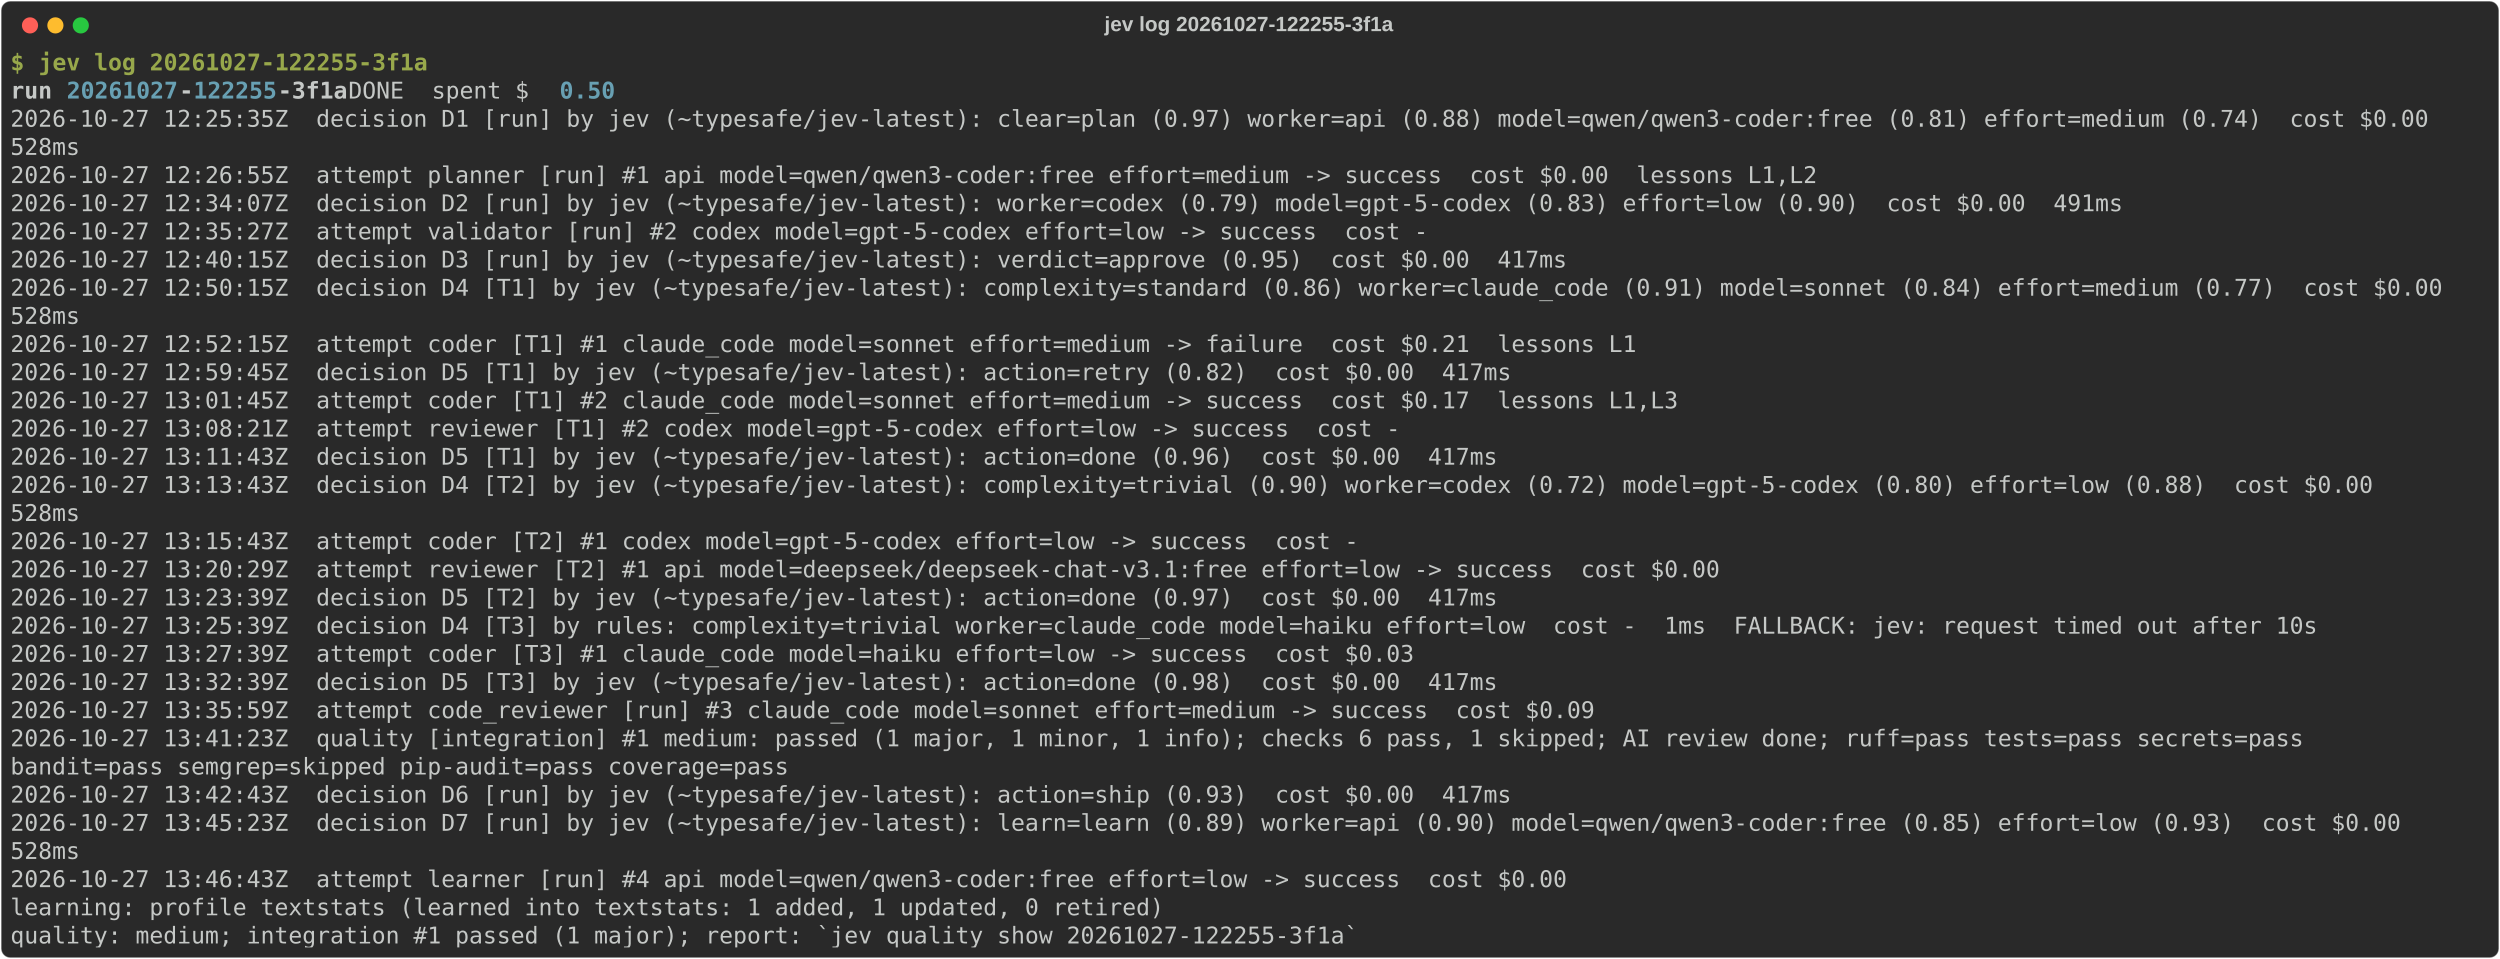
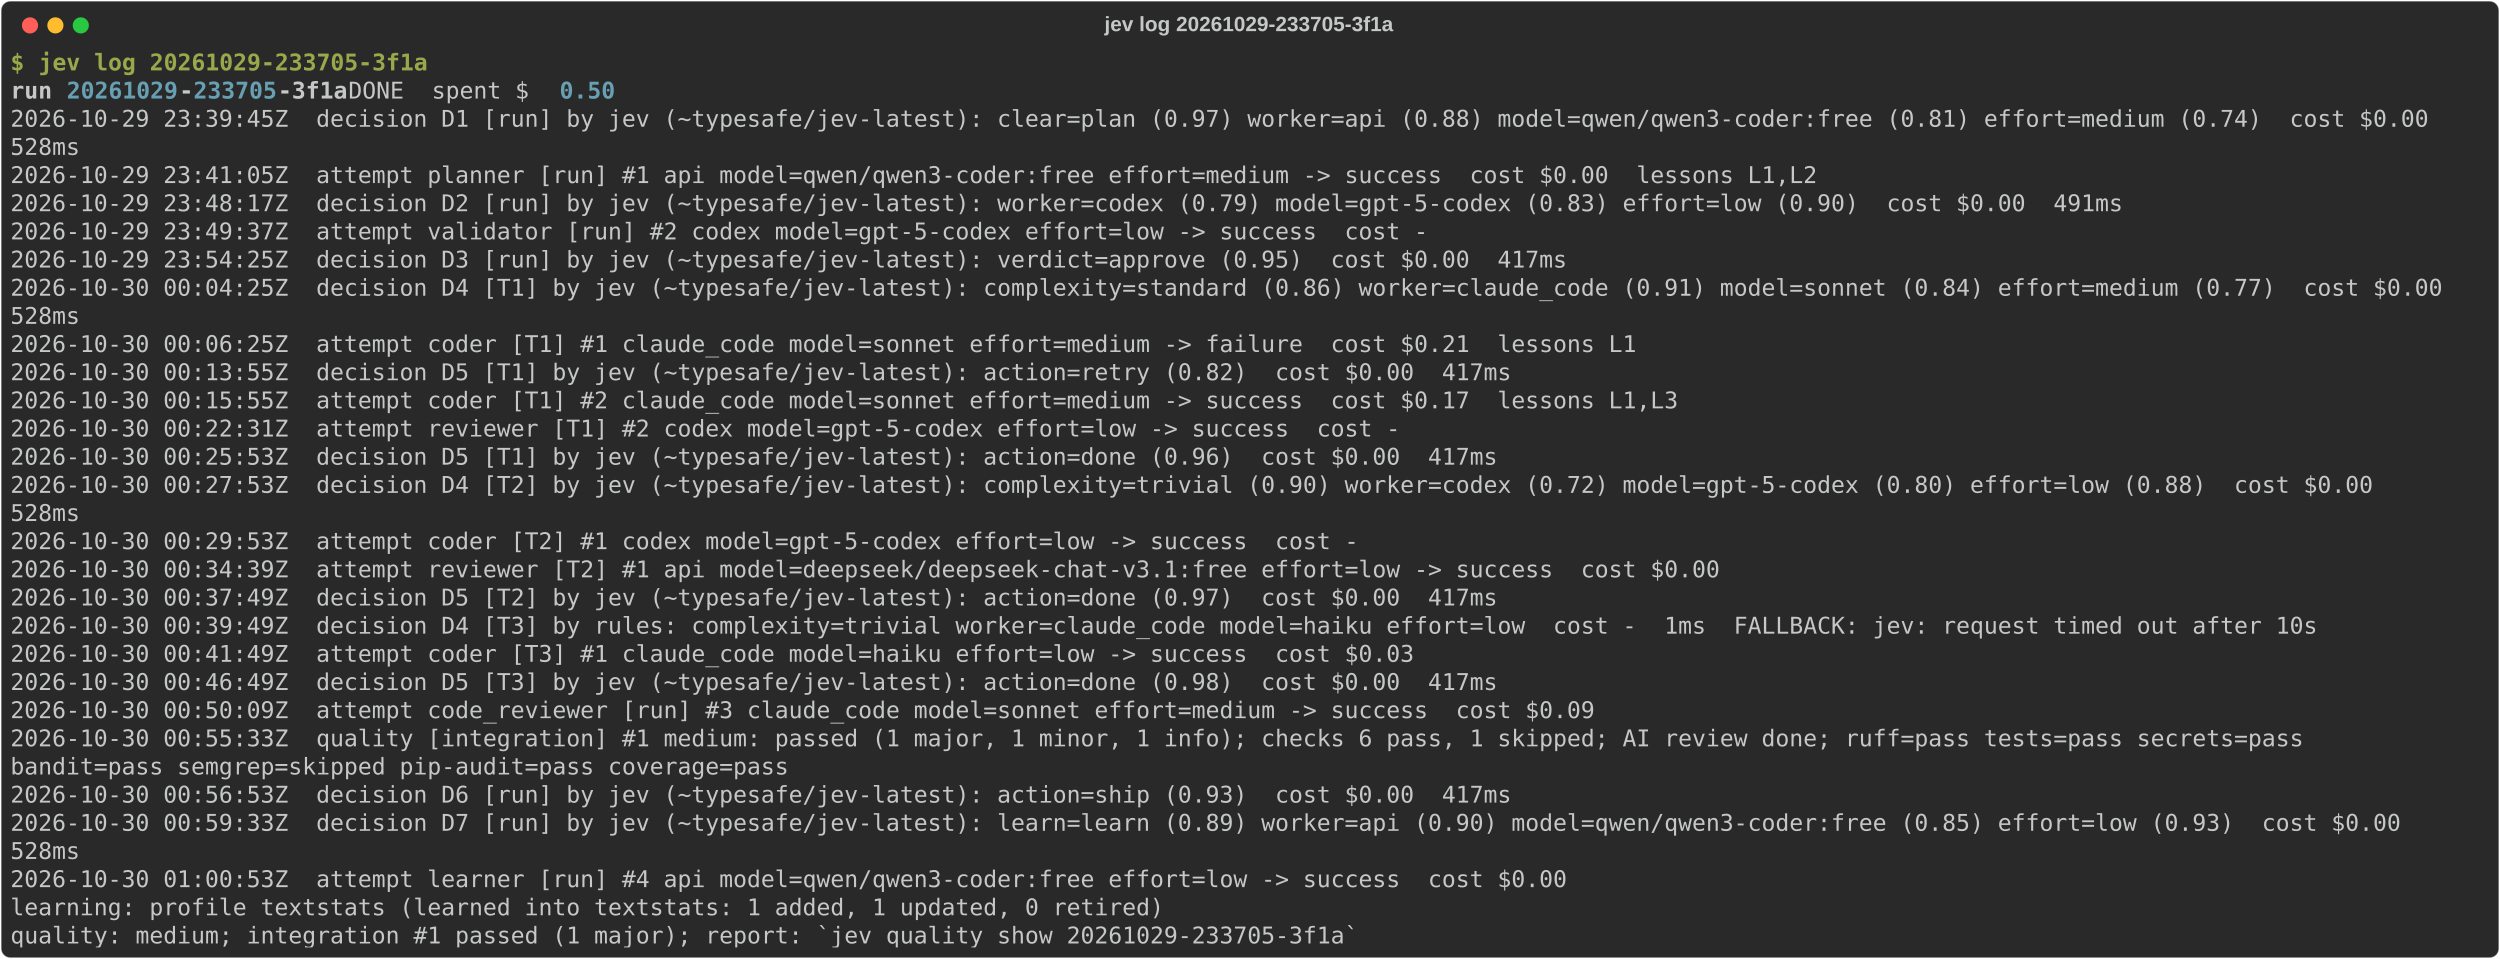
<svg xmlns="http://www.w3.org/2000/svg" class="rich-terminal" viewBox="0 0 2166 830.8">
  <style>

    @font-face {
        font-family: "Fira Code";
        src: local("FiraCode-Regular"),
                url("https://cdnjs.cloudflare.com/ajax/libs/firacode/6.2.0/woff2/FiraCode-Regular.woff2") format("woff2"),
                url("https://cdnjs.cloudflare.com/ajax/libs/firacode/6.2.0/woff/FiraCode-Regular.woff") format("woff");
        font-style: normal;
        font-weight: 400;
    }
    @font-face {
        font-family: "Fira Code";
        src: local("FiraCode-Bold"),
                url("https://cdnjs.cloudflare.com/ajax/libs/firacode/6.2.0/woff2/FiraCode-Bold.woff2") format("woff2"),
                url("https://cdnjs.cloudflare.com/ajax/libs/firacode/6.2.0/woff/FiraCode-Bold.woff") format("woff");
        font-style: bold;
        font-weight: 700;
    }

-     .terminal-585617435-matrix {
+     .terminal-255840197-matrix {
        font-family: Fira Code, monospace;
        font-size: 20px;
        line-height: 24.4px;
        font-variant-east-asian: full-width;
    }

-     .terminal-585617435-title {
+     .terminal-255840197-title {
        font-size: 18px;
        font-weight: bold;
        font-family: arial;
    }

-     .terminal-585617435-r1 { fill: #98a84b;font-weight: bold }
- .terminal-585617435-r2 { fill: #c5c8c6 }
- .terminal-585617435-r3 { fill: #c5c8c6;font-weight: bold }
- .terminal-585617435-r4 { fill: #68a0b3;font-weight: bold }
+     .terminal-255840197-r1 { fill: #98a84b;font-weight: bold }
+ .terminal-255840197-r2 { fill: #c5c8c6 }
+ .terminal-255840197-r3 { fill: #c5c8c6;font-weight: bold }
+ .terminal-255840197-r4 { fill: #68a0b3;font-weight: bold }
    </style>
  <defs>
-     <clipPath id="terminal-585617435-clip-terminal">
+     <clipPath id="terminal-255840197-clip-terminal">
      <rect x="0" y="0" width="2146.2" height="779.8" />
    </clipPath>
-     <clipPath id="terminal-585617435-line-0">
+     <clipPath id="terminal-255840197-line-0">
      <rect x="0" y="1.5" width="2147.2" height="24.65" />
    </clipPath>
-     <clipPath id="terminal-585617435-line-1">
+     <clipPath id="terminal-255840197-line-1">
      <rect x="0" y="25.9" width="2147.2" height="24.65" />
    </clipPath>
-     <clipPath id="terminal-585617435-line-2">
+     <clipPath id="terminal-255840197-line-2">
      <rect x="0" y="50.3" width="2147.2" height="24.65" />
    </clipPath>
-     <clipPath id="terminal-585617435-line-3">
+     <clipPath id="terminal-255840197-line-3">
      <rect x="0" y="74.7" width="2147.2" height="24.65" />
    </clipPath>
-     <clipPath id="terminal-585617435-line-4">
+     <clipPath id="terminal-255840197-line-4">
      <rect x="0" y="99.1" width="2147.2" height="24.65" />
    </clipPath>
-     <clipPath id="terminal-585617435-line-5">
+     <clipPath id="terminal-255840197-line-5">
      <rect x="0" y="123.5" width="2147.2" height="24.65" />
    </clipPath>
-     <clipPath id="terminal-585617435-line-6">
+     <clipPath id="terminal-255840197-line-6">
      <rect x="0" y="147.9" width="2147.2" height="24.65" />
    </clipPath>
-     <clipPath id="terminal-585617435-line-7">
+     <clipPath id="terminal-255840197-line-7">
      <rect x="0" y="172.3" width="2147.2" height="24.65" />
    </clipPath>
-     <clipPath id="terminal-585617435-line-8">
+     <clipPath id="terminal-255840197-line-8">
      <rect x="0" y="196.7" width="2147.2" height="24.65" />
    </clipPath>
-     <clipPath id="terminal-585617435-line-9">
+     <clipPath id="terminal-255840197-line-9">
      <rect x="0" y="221.1" width="2147.2" height="24.65" />
    </clipPath>
-     <clipPath id="terminal-585617435-line-10">
+     <clipPath id="terminal-255840197-line-10">
      <rect x="0" y="245.5" width="2147.2" height="24.65" />
    </clipPath>
-     <clipPath id="terminal-585617435-line-11">
+     <clipPath id="terminal-255840197-line-11">
      <rect x="0" y="269.9" width="2147.2" height="24.65" />
    </clipPath>
-     <clipPath id="terminal-585617435-line-12">
+     <clipPath id="terminal-255840197-line-12">
      <rect x="0" y="294.3" width="2147.2" height="24.65" />
    </clipPath>
-     <clipPath id="terminal-585617435-line-13">
+     <clipPath id="terminal-255840197-line-13">
      <rect x="0" y="318.7" width="2147.2" height="24.65" />
    </clipPath>
-     <clipPath id="terminal-585617435-line-14">
+     <clipPath id="terminal-255840197-line-14">
      <rect x="0" y="343.1" width="2147.2" height="24.65" />
    </clipPath>
-     <clipPath id="terminal-585617435-line-15">
+     <clipPath id="terminal-255840197-line-15">
      <rect x="0" y="367.5" width="2147.2" height="24.65" />
    </clipPath>
-     <clipPath id="terminal-585617435-line-16">
+     <clipPath id="terminal-255840197-line-16">
      <rect x="0" y="391.9" width="2147.2" height="24.65" />
    </clipPath>
-     <clipPath id="terminal-585617435-line-17">
+     <clipPath id="terminal-255840197-line-17">
      <rect x="0" y="416.3" width="2147.2" height="24.65" />
    </clipPath>
-     <clipPath id="terminal-585617435-line-18">
+     <clipPath id="terminal-255840197-line-18">
      <rect x="0" y="440.7" width="2147.2" height="24.65" />
    </clipPath>
-     <clipPath id="terminal-585617435-line-19">
+     <clipPath id="terminal-255840197-line-19">
      <rect x="0" y="465.1" width="2147.2" height="24.65" />
    </clipPath>
-     <clipPath id="terminal-585617435-line-20">
+     <clipPath id="terminal-255840197-line-20">
      <rect x="0" y="489.5" width="2147.2" height="24.65" />
    </clipPath>
-     <clipPath id="terminal-585617435-line-21">
+     <clipPath id="terminal-255840197-line-21">
      <rect x="0" y="513.9" width="2147.2" height="24.65" />
    </clipPath>
-     <clipPath id="terminal-585617435-line-22">
+     <clipPath id="terminal-255840197-line-22">
      <rect x="0" y="538.3" width="2147.2" height="24.65" />
    </clipPath>
-     <clipPath id="terminal-585617435-line-23">
+     <clipPath id="terminal-255840197-line-23">
      <rect x="0" y="562.7" width="2147.2" height="24.65" />
    </clipPath>
-     <clipPath id="terminal-585617435-line-24">
+     <clipPath id="terminal-255840197-line-24">
      <rect x="0" y="587.1" width="2147.2" height="24.65" />
    </clipPath>
-     <clipPath id="terminal-585617435-line-25">
+     <clipPath id="terminal-255840197-line-25">
      <rect x="0" y="611.5" width="2147.2" height="24.65" />
    </clipPath>
-     <clipPath id="terminal-585617435-line-26">
+     <clipPath id="terminal-255840197-line-26">
      <rect x="0" y="635.9" width="2147.2" height="24.65" />
    </clipPath>
-     <clipPath id="terminal-585617435-line-27">
+     <clipPath id="terminal-255840197-line-27">
      <rect x="0" y="660.3" width="2147.2" height="24.65" />
    </clipPath>
-     <clipPath id="terminal-585617435-line-28">
+     <clipPath id="terminal-255840197-line-28">
      <rect x="0" y="684.7" width="2147.2" height="24.65" />
    </clipPath>
-     <clipPath id="terminal-585617435-line-29">
+     <clipPath id="terminal-255840197-line-29">
      <rect x="0" y="709.1" width="2147.2" height="24.65" />
    </clipPath>
-     <clipPath id="terminal-585617435-line-30">
+     <clipPath id="terminal-255840197-line-30">
      <rect x="0" y="733.5" width="2147.2" height="24.65" />
    </clipPath>
  </defs>
  <rect fill="#292929" stroke="rgba(255,255,255,0.35)" stroke-width="1" x="1" y="1" width="2164" height="828.8" rx="8" />
-   <text class="terminal-585617435-title" fill="#c5c8c6" text-anchor="middle" x="1082" y="27">jev log 20261027-122255-3f1a</text>
+   <text class="terminal-255840197-title" fill="#c5c8c6" text-anchor="middle" x="1082" y="27">jev log 20261029-233705-3f1a</text>
  <g transform="translate(26,22)">
    <circle cx="0" cy="0" r="7" fill="#ff5f57" />
    <circle cx="22" cy="0" r="7" fill="#febc2e" />
    <circle cx="44" cy="0" r="7" fill="#28c840" />
  </g>
-   <g transform="translate(9, 41)" clip-path="url(#terminal-585617435-clip-terminal)">
-     <g class="terminal-585617435-matrix">
-       <text class="terminal-585617435-r1" x="0" y="20" textLength="24.4" clip-path="url(#terminal-585617435-line-0)">$ </text>
-       <text class="terminal-585617435-r1" x="24.4" y="20" textLength="341.6" clip-path="url(#terminal-585617435-line-0)">jev log 20261027-122255-3f1a</text>
-       <text class="terminal-585617435-r2" x="2147.2" y="20" textLength="12.2" clip-path="url(#terminal-585617435-line-0)">
- </text>
-       <text class="terminal-585617435-r3" x="0" y="44.4" textLength="48.8" clip-path="url(#terminal-585617435-line-1)">run </text>
-       <text class="terminal-585617435-r4" x="48.8" y="44.4" textLength="97.6" clip-path="url(#terminal-585617435-line-1)">20261027</text>
-       <text class="terminal-585617435-r3" x="146.4" y="44.4" textLength="12.2" clip-path="url(#terminal-585617435-line-1)">-</text>
-       <text class="terminal-585617435-r4" x="158.6" y="44.4" textLength="73.2" clip-path="url(#terminal-585617435-line-1)">122255</text>
-       <text class="terminal-585617435-r3" x="231.8" y="44.4" textLength="61" clip-path="url(#terminal-585617435-line-1)">-3f1a</text>
-       <text class="terminal-585617435-r2" x="292.8" y="44.4" textLength="183" clip-path="url(#terminal-585617435-line-1)">  DONE  spent $</text>
-       <text class="terminal-585617435-r4" x="475.8" y="44.4" textLength="48.8" clip-path="url(#terminal-585617435-line-1)">0.50</text>
-       <text class="terminal-585617435-r2" x="2147.2" y="44.4" textLength="12.2" clip-path="url(#terminal-585617435-line-1)">
- </text>
-       <text class="terminal-585617435-r2" x="0" y="68.8" textLength="2147.2" clip-path="url(#terminal-585617435-line-2)">2026-10-27 12:25:35Z  decision D1 [run] by jev (~typesafe/jev-latest): clear=plan (0.97) worker=api (0.88) model=qwen/qwen3-coder:free (0.81) effort=medium (0.74)  cost $0.00  </text>
-       <text class="terminal-585617435-r2" x="2147.2" y="68.8" textLength="12.2" clip-path="url(#terminal-585617435-line-2)">
- </text>
-       <text class="terminal-585617435-r2" x="0" y="93.2" textLength="61" clip-path="url(#terminal-585617435-line-3)">528ms</text>
-       <text class="terminal-585617435-r2" x="2147.2" y="93.2" textLength="12.2" clip-path="url(#terminal-585617435-line-3)">
- </text>
-       <text class="terminal-585617435-r2" x="0" y="117.6" textLength="1586" clip-path="url(#terminal-585617435-line-4)">2026-10-27 12:26:55Z  attempt planner [run] #1 api model=qwen/qwen3-coder:free effort=medium -&gt; success  cost $0.00  lessons L1,L2</text>
-       <text class="terminal-585617435-r2" x="2147.2" y="117.6" textLength="12.2" clip-path="url(#terminal-585617435-line-4)">
- </text>
-       <text class="terminal-585617435-r2" x="0" y="142" textLength="1854.4" clip-path="url(#terminal-585617435-line-5)">2026-10-27 12:34:07Z  decision D2 [run] by jev (~typesafe/jev-latest): worker=codex (0.79) model=gpt-5-codex (0.83) effort=low (0.90)  cost $0.00  491ms</text>
-       <text class="terminal-585617435-r2" x="2147.2" y="142" textLength="12.2" clip-path="url(#terminal-585617435-line-5)">
- </text>
-       <text class="terminal-585617435-r2" x="0" y="166.4" textLength="1244.4" clip-path="url(#terminal-585617435-line-6)">2026-10-27 12:35:27Z  attempt validator [run] #2 codex model=gpt-5-codex effort=low -&gt; success  cost -</text>
-       <text class="terminal-585617435-r2" x="2147.2" y="166.4" textLength="12.2" clip-path="url(#terminal-585617435-line-6)">
- </text>
-       <text class="terminal-585617435-r2" x="0" y="190.8" textLength="1366.4" clip-path="url(#terminal-585617435-line-7)">2026-10-27 12:40:15Z  decision D3 [run] by jev (~typesafe/jev-latest): verdict=approve (0.95)  cost $0.00  417ms</text>
-       <text class="terminal-585617435-r2" x="2147.2" y="190.8" textLength="12.2" clip-path="url(#terminal-585617435-line-7)">
- </text>
-       <text class="terminal-585617435-r2" x="0" y="215.2" textLength="2147.2" clip-path="url(#terminal-585617435-line-8)">2026-10-27 12:50:15Z  decision D4 [T1] by jev (~typesafe/jev-latest): complexity=standard (0.86) worker=claude_code (0.91) model=sonnet (0.84) effort=medium (0.77)  cost $0.00 </text>
-       <text class="terminal-585617435-r2" x="2147.2" y="215.2" textLength="12.2" clip-path="url(#terminal-585617435-line-8)">
- </text>
-       <text class="terminal-585617435-r2" x="0" y="239.6" textLength="61" clip-path="url(#terminal-585617435-line-9)">528ms</text>
-       <text class="terminal-585617435-r2" x="2147.2" y="239.6" textLength="12.2" clip-path="url(#terminal-585617435-line-9)">
- </text>
-       <text class="terminal-585617435-r2" x="0" y="264" textLength="1427.4" clip-path="url(#terminal-585617435-line-10)">2026-10-27 12:52:15Z  attempt coder [T1] #1 claude_code model=sonnet effort=medium -&gt; failure  cost $0.21  lessons L1</text>
-       <text class="terminal-585617435-r2" x="2147.2" y="264" textLength="12.2" clip-path="url(#terminal-585617435-line-10)">
- </text>
-       <text class="terminal-585617435-r2" x="0" y="288.4" textLength="1317.6" clip-path="url(#terminal-585617435-line-11)">2026-10-27 12:59:45Z  decision D5 [T1] by jev (~typesafe/jev-latest): action=retry (0.82)  cost $0.00  417ms</text>
-       <text class="terminal-585617435-r2" x="2147.2" y="288.4" textLength="12.2" clip-path="url(#terminal-585617435-line-11)">
- </text>
-       <text class="terminal-585617435-r2" x="0" y="312.8" textLength="1464" clip-path="url(#terminal-585617435-line-12)">2026-10-27 13:01:45Z  attempt coder [T1] #2 claude_code model=sonnet effort=medium -&gt; success  cost $0.17  lessons L1,L3</text>
-       <text class="terminal-585617435-r2" x="2147.2" y="312.8" textLength="12.2" clip-path="url(#terminal-585617435-line-12)">
- </text>
-       <text class="terminal-585617435-r2" x="0" y="337.2" textLength="1220" clip-path="url(#terminal-585617435-line-13)">2026-10-27 13:08:21Z  attempt reviewer [T1] #2 codex model=gpt-5-codex effort=low -&gt; success  cost -</text>
-       <text class="terminal-585617435-r2" x="2147.2" y="337.2" textLength="12.2" clip-path="url(#terminal-585617435-line-13)">
- </text>
-       <text class="terminal-585617435-r2" x="0" y="361.6" textLength="1305.4" clip-path="url(#terminal-585617435-line-14)">2026-10-27 13:11:43Z  decision D5 [T1] by jev (~typesafe/jev-latest): action=done (0.96)  cost $0.00  417ms</text>
-       <text class="terminal-585617435-r2" x="2147.2" y="361.6" textLength="12.2" clip-path="url(#terminal-585617435-line-14)">
- </text>
-       <text class="terminal-585617435-r2" x="0" y="386" textLength="2098.4" clip-path="url(#terminal-585617435-line-15)">2026-10-27 13:13:43Z  decision D4 [T2] by jev (~typesafe/jev-latest): complexity=trivial (0.90) worker=codex (0.72) model=gpt-5-codex (0.80) effort=low (0.88)  cost $0.00  </text>
-       <text class="terminal-585617435-r2" x="2147.2" y="386" textLength="12.2" clip-path="url(#terminal-585617435-line-15)">
- </text>
-       <text class="terminal-585617435-r2" x="0" y="410.4" textLength="61" clip-path="url(#terminal-585617435-line-16)">528ms</text>
-       <text class="terminal-585617435-r2" x="2147.2" y="410.4" textLength="12.2" clip-path="url(#terminal-585617435-line-16)">
- </text>
-       <text class="terminal-585617435-r2" x="0" y="434.8" textLength="1183.4" clip-path="url(#terminal-585617435-line-17)">2026-10-27 13:15:43Z  attempt coder [T2] #1 codex model=gpt-5-codex effort=low -&gt; success  cost -</text>
-       <text class="terminal-585617435-r2" x="2147.2" y="434.8" textLength="12.2" clip-path="url(#terminal-585617435-line-17)">
- </text>
-       <text class="terminal-585617435-r2" x="0" y="459.2" textLength="1500.6" clip-path="url(#terminal-585617435-line-18)">2026-10-27 13:20:29Z  attempt reviewer [T2] #1 api model=deepseek/deepseek-chat-v3.1:free effort=low -&gt; success  cost $0.00</text>
-       <text class="terminal-585617435-r2" x="2147.2" y="459.2" textLength="12.2" clip-path="url(#terminal-585617435-line-18)">
- </text>
-       <text class="terminal-585617435-r2" x="0" y="483.6" textLength="1305.4" clip-path="url(#terminal-585617435-line-19)">2026-10-27 13:23:39Z  decision D5 [T2] by jev (~typesafe/jev-latest): action=done (0.97)  cost $0.00  417ms</text>
-       <text class="terminal-585617435-r2" x="2147.2" y="483.6" textLength="12.2" clip-path="url(#terminal-585617435-line-19)">
- </text>
-       <text class="terminal-585617435-r2" x="0" y="508" textLength="2025.2" clip-path="url(#terminal-585617435-line-20)">2026-10-27 13:25:39Z  decision D4 [T3] by rules: complexity=trivial worker=claude_code model=haiku effort=low  cost -  1ms  FALLBACK: jev: request timed out after 10s</text>
-       <text class="terminal-585617435-r2" x="2147.2" y="508" textLength="12.2" clip-path="url(#terminal-585617435-line-20)">
- </text>
-       <text class="terminal-585617435-r2" x="0" y="532.4" textLength="1232.2" clip-path="url(#terminal-585617435-line-21)">2026-10-27 13:27:39Z  attempt coder [T3] #1 claude_code model=haiku effort=low -&gt; success  cost $0.03</text>
-       <text class="terminal-585617435-r2" x="2147.2" y="532.4" textLength="12.2" clip-path="url(#terminal-585617435-line-21)">
- </text>
-       <text class="terminal-585617435-r2" x="0" y="556.8" textLength="1305.4" clip-path="url(#terminal-585617435-line-22)">2026-10-27 13:32:39Z  decision D5 [T3] by jev (~typesafe/jev-latest): action=done (0.98)  cost $0.00  417ms</text>
-       <text class="terminal-585617435-r2" x="2147.2" y="556.8" textLength="12.2" clip-path="url(#terminal-585617435-line-22)">
- </text>
-       <text class="terminal-585617435-r2" x="0" y="581.2" textLength="1390.8" clip-path="url(#terminal-585617435-line-23)">2026-10-27 13:35:59Z  attempt code_reviewer [run] #3 claude_code model=sonnet effort=medium -&gt; success  cost $0.09</text>
-       <text class="terminal-585617435-r2" x="2147.2" y="581.2" textLength="12.2" clip-path="url(#terminal-585617435-line-23)">
- </text>
-       <text class="terminal-585617435-r2" x="0" y="605.6" textLength="2025.2" clip-path="url(#terminal-585617435-line-24)">2026-10-27 13:41:23Z  quality [integration] #1 medium: passed (1 major, 1 minor, 1 info); checks 6 pass, 1 skipped; AI review done; ruff=pass tests=pass secrets=pass </text>
-       <text class="terminal-585617435-r2" x="2147.2" y="605.6" textLength="12.2" clip-path="url(#terminal-585617435-line-24)">
- </text>
-       <text class="terminal-585617435-r2" x="0" y="630" textLength="683.2" clip-path="url(#terminal-585617435-line-25)">bandit=pass semgrep=skipped pip-audit=pass coverage=pass</text>
-       <text class="terminal-585617435-r2" x="2147.2" y="630" textLength="12.2" clip-path="url(#terminal-585617435-line-25)">
- </text>
-       <text class="terminal-585617435-r2" x="0" y="654.4" textLength="1317.6" clip-path="url(#terminal-585617435-line-26)">2026-10-27 13:42:43Z  decision D6 [run] by jev (~typesafe/jev-latest): action=ship (0.93)  cost $0.00  417ms</text>
-       <text class="terminal-585617435-r2" x="2147.2" y="654.4" textLength="12.2" clip-path="url(#terminal-585617435-line-26)">
- </text>
-       <text class="terminal-585617435-r2" x="0" y="678.8" textLength="2122.8" clip-path="url(#terminal-585617435-line-27)">2026-10-27 13:45:23Z  decision D7 [run] by jev (~typesafe/jev-latest): learn=learn (0.89) worker=api (0.90) model=qwen/qwen3-coder:free (0.85) effort=low (0.93)  cost $0.00  </text>
-       <text class="terminal-585617435-r2" x="2147.2" y="678.8" textLength="12.2" clip-path="url(#terminal-585617435-line-27)">
- </text>
-       <text class="terminal-585617435-r2" x="0" y="703.2" textLength="61" clip-path="url(#terminal-585617435-line-28)">528ms</text>
-       <text class="terminal-585617435-r2" x="2147.2" y="703.2" textLength="12.2" clip-path="url(#terminal-585617435-line-28)">
- </text>
-       <text class="terminal-585617435-r2" x="0" y="727.6" textLength="1366.4" clip-path="url(#terminal-585617435-line-29)">2026-10-27 13:46:43Z  attempt learner [run] #4 api model=qwen/qwen3-coder:free effort=low -&gt; success  cost $0.00</text>
-       <text class="terminal-585617435-r2" x="2147.2" y="727.6" textLength="12.2" clip-path="url(#terminal-585617435-line-29)">
- </text>
-       <text class="terminal-585617435-r2" x="0" y="752" textLength="1012.6" clip-path="url(#terminal-585617435-line-30)">learning: profile textstats (learned into textstats: 1 added, 1 updated, 0 retired)</text>
-       <text class="terminal-585617435-r2" x="2147.2" y="752" textLength="12.2" clip-path="url(#terminal-585617435-line-30)">
- </text>
-       <text class="terminal-585617435-r2" x="0" y="776.4" textLength="1183.4" clip-path="url(#terminal-585617435-line-31)">quality: medium; integration #1 passed (1 major); report: `jev quality show 20261027-122255-3f1a`</text>
-       <text class="terminal-585617435-r2" x="2147.2" y="776.4" textLength="12.2" clip-path="url(#terminal-585617435-line-31)">
+   <g transform="translate(9, 41)" clip-path="url(#terminal-255840197-clip-terminal)">
+     <g class="terminal-255840197-matrix">
+       <text class="terminal-255840197-r1" x="0" y="20" textLength="24.4" clip-path="url(#terminal-255840197-line-0)">$ </text>
+       <text class="terminal-255840197-r1" x="24.4" y="20" textLength="341.6" clip-path="url(#terminal-255840197-line-0)">jev log 20261029-233705-3f1a</text>
+       <text class="terminal-255840197-r2" x="2147.2" y="20" textLength="12.2" clip-path="url(#terminal-255840197-line-0)">
+ </text>
+       <text class="terminal-255840197-r3" x="0" y="44.4" textLength="48.8" clip-path="url(#terminal-255840197-line-1)">run </text>
+       <text class="terminal-255840197-r4" x="48.8" y="44.4" textLength="97.6" clip-path="url(#terminal-255840197-line-1)">20261029</text>
+       <text class="terminal-255840197-r3" x="146.4" y="44.4" textLength="12.2" clip-path="url(#terminal-255840197-line-1)">-</text>
+       <text class="terminal-255840197-r4" x="158.6" y="44.4" textLength="73.2" clip-path="url(#terminal-255840197-line-1)">233705</text>
+       <text class="terminal-255840197-r3" x="231.8" y="44.4" textLength="61" clip-path="url(#terminal-255840197-line-1)">-3f1a</text>
+       <text class="terminal-255840197-r2" x="292.8" y="44.4" textLength="183" clip-path="url(#terminal-255840197-line-1)">  DONE  spent $</text>
+       <text class="terminal-255840197-r4" x="475.8" y="44.4" textLength="48.8" clip-path="url(#terminal-255840197-line-1)">0.50</text>
+       <text class="terminal-255840197-r2" x="2147.2" y="44.4" textLength="12.2" clip-path="url(#terminal-255840197-line-1)">
+ </text>
+       <text class="terminal-255840197-r2" x="0" y="68.8" textLength="2147.2" clip-path="url(#terminal-255840197-line-2)">2026-10-29 23:39:45Z  decision D1 [run] by jev (~typesafe/jev-latest): clear=plan (0.97) worker=api (0.88) model=qwen/qwen3-coder:free (0.81) effort=medium (0.74)  cost $0.00  </text>
+       <text class="terminal-255840197-r2" x="2147.2" y="68.8" textLength="12.2" clip-path="url(#terminal-255840197-line-2)">
+ </text>
+       <text class="terminal-255840197-r2" x="0" y="93.2" textLength="61" clip-path="url(#terminal-255840197-line-3)">528ms</text>
+       <text class="terminal-255840197-r2" x="2147.2" y="93.2" textLength="12.2" clip-path="url(#terminal-255840197-line-3)">
+ </text>
+       <text class="terminal-255840197-r2" x="0" y="117.6" textLength="1586" clip-path="url(#terminal-255840197-line-4)">2026-10-29 23:41:05Z  attempt planner [run] #1 api model=qwen/qwen3-coder:free effort=medium -&gt; success  cost $0.00  lessons L1,L2</text>
+       <text class="terminal-255840197-r2" x="2147.2" y="117.6" textLength="12.2" clip-path="url(#terminal-255840197-line-4)">
+ </text>
+       <text class="terminal-255840197-r2" x="0" y="142" textLength="1854.4" clip-path="url(#terminal-255840197-line-5)">2026-10-29 23:48:17Z  decision D2 [run] by jev (~typesafe/jev-latest): worker=codex (0.79) model=gpt-5-codex (0.83) effort=low (0.90)  cost $0.00  491ms</text>
+       <text class="terminal-255840197-r2" x="2147.2" y="142" textLength="12.2" clip-path="url(#terminal-255840197-line-5)">
+ </text>
+       <text class="terminal-255840197-r2" x="0" y="166.4" textLength="1244.4" clip-path="url(#terminal-255840197-line-6)">2026-10-29 23:49:37Z  attempt validator [run] #2 codex model=gpt-5-codex effort=low -&gt; success  cost -</text>
+       <text class="terminal-255840197-r2" x="2147.2" y="166.4" textLength="12.2" clip-path="url(#terminal-255840197-line-6)">
+ </text>
+       <text class="terminal-255840197-r2" x="0" y="190.8" textLength="1366.4" clip-path="url(#terminal-255840197-line-7)">2026-10-29 23:54:25Z  decision D3 [run] by jev (~typesafe/jev-latest): verdict=approve (0.95)  cost $0.00  417ms</text>
+       <text class="terminal-255840197-r2" x="2147.2" y="190.8" textLength="12.2" clip-path="url(#terminal-255840197-line-7)">
+ </text>
+       <text class="terminal-255840197-r2" x="0" y="215.2" textLength="2147.2" clip-path="url(#terminal-255840197-line-8)">2026-10-30 00:04:25Z  decision D4 [T1] by jev (~typesafe/jev-latest): complexity=standard (0.86) worker=claude_code (0.91) model=sonnet (0.84) effort=medium (0.77)  cost $0.00 </text>
+       <text class="terminal-255840197-r2" x="2147.2" y="215.2" textLength="12.2" clip-path="url(#terminal-255840197-line-8)">
+ </text>
+       <text class="terminal-255840197-r2" x="0" y="239.6" textLength="61" clip-path="url(#terminal-255840197-line-9)">528ms</text>
+       <text class="terminal-255840197-r2" x="2147.2" y="239.6" textLength="12.2" clip-path="url(#terminal-255840197-line-9)">
+ </text>
+       <text class="terminal-255840197-r2" x="0" y="264" textLength="1427.4" clip-path="url(#terminal-255840197-line-10)">2026-10-30 00:06:25Z  attempt coder [T1] #1 claude_code model=sonnet effort=medium -&gt; failure  cost $0.21  lessons L1</text>
+       <text class="terminal-255840197-r2" x="2147.2" y="264" textLength="12.2" clip-path="url(#terminal-255840197-line-10)">
+ </text>
+       <text class="terminal-255840197-r2" x="0" y="288.4" textLength="1317.6" clip-path="url(#terminal-255840197-line-11)">2026-10-30 00:13:55Z  decision D5 [T1] by jev (~typesafe/jev-latest): action=retry (0.82)  cost $0.00  417ms</text>
+       <text class="terminal-255840197-r2" x="2147.2" y="288.4" textLength="12.2" clip-path="url(#terminal-255840197-line-11)">
+ </text>
+       <text class="terminal-255840197-r2" x="0" y="312.8" textLength="1464" clip-path="url(#terminal-255840197-line-12)">2026-10-30 00:15:55Z  attempt coder [T1] #2 claude_code model=sonnet effort=medium -&gt; success  cost $0.17  lessons L1,L3</text>
+       <text class="terminal-255840197-r2" x="2147.2" y="312.8" textLength="12.2" clip-path="url(#terminal-255840197-line-12)">
+ </text>
+       <text class="terminal-255840197-r2" x="0" y="337.2" textLength="1220" clip-path="url(#terminal-255840197-line-13)">2026-10-30 00:22:31Z  attempt reviewer [T1] #2 codex model=gpt-5-codex effort=low -&gt; success  cost -</text>
+       <text class="terminal-255840197-r2" x="2147.2" y="337.2" textLength="12.2" clip-path="url(#terminal-255840197-line-13)">
+ </text>
+       <text class="terminal-255840197-r2" x="0" y="361.6" textLength="1305.4" clip-path="url(#terminal-255840197-line-14)">2026-10-30 00:25:53Z  decision D5 [T1] by jev (~typesafe/jev-latest): action=done (0.96)  cost $0.00  417ms</text>
+       <text class="terminal-255840197-r2" x="2147.2" y="361.6" textLength="12.2" clip-path="url(#terminal-255840197-line-14)">
+ </text>
+       <text class="terminal-255840197-r2" x="0" y="386" textLength="2098.4" clip-path="url(#terminal-255840197-line-15)">2026-10-30 00:27:53Z  decision D4 [T2] by jev (~typesafe/jev-latest): complexity=trivial (0.90) worker=codex (0.72) model=gpt-5-codex (0.80) effort=low (0.88)  cost $0.00  </text>
+       <text class="terminal-255840197-r2" x="2147.2" y="386" textLength="12.2" clip-path="url(#terminal-255840197-line-15)">
+ </text>
+       <text class="terminal-255840197-r2" x="0" y="410.4" textLength="61" clip-path="url(#terminal-255840197-line-16)">528ms</text>
+       <text class="terminal-255840197-r2" x="2147.2" y="410.4" textLength="12.2" clip-path="url(#terminal-255840197-line-16)">
+ </text>
+       <text class="terminal-255840197-r2" x="0" y="434.8" textLength="1183.4" clip-path="url(#terminal-255840197-line-17)">2026-10-30 00:29:53Z  attempt coder [T2] #1 codex model=gpt-5-codex effort=low -&gt; success  cost -</text>
+       <text class="terminal-255840197-r2" x="2147.2" y="434.8" textLength="12.2" clip-path="url(#terminal-255840197-line-17)">
+ </text>
+       <text class="terminal-255840197-r2" x="0" y="459.2" textLength="1500.6" clip-path="url(#terminal-255840197-line-18)">2026-10-30 00:34:39Z  attempt reviewer [T2] #1 api model=deepseek/deepseek-chat-v3.1:free effort=low -&gt; success  cost $0.00</text>
+       <text class="terminal-255840197-r2" x="2147.2" y="459.2" textLength="12.2" clip-path="url(#terminal-255840197-line-18)">
+ </text>
+       <text class="terminal-255840197-r2" x="0" y="483.6" textLength="1305.4" clip-path="url(#terminal-255840197-line-19)">2026-10-30 00:37:49Z  decision D5 [T2] by jev (~typesafe/jev-latest): action=done (0.97)  cost $0.00  417ms</text>
+       <text class="terminal-255840197-r2" x="2147.2" y="483.6" textLength="12.2" clip-path="url(#terminal-255840197-line-19)">
+ </text>
+       <text class="terminal-255840197-r2" x="0" y="508" textLength="2025.2" clip-path="url(#terminal-255840197-line-20)">2026-10-30 00:39:49Z  decision D4 [T3] by rules: complexity=trivial worker=claude_code model=haiku effort=low  cost -  1ms  FALLBACK: jev: request timed out after 10s</text>
+       <text class="terminal-255840197-r2" x="2147.2" y="508" textLength="12.2" clip-path="url(#terminal-255840197-line-20)">
+ </text>
+       <text class="terminal-255840197-r2" x="0" y="532.4" textLength="1232.2" clip-path="url(#terminal-255840197-line-21)">2026-10-30 00:41:49Z  attempt coder [T3] #1 claude_code model=haiku effort=low -&gt; success  cost $0.03</text>
+       <text class="terminal-255840197-r2" x="2147.2" y="532.4" textLength="12.2" clip-path="url(#terminal-255840197-line-21)">
+ </text>
+       <text class="terminal-255840197-r2" x="0" y="556.8" textLength="1305.4" clip-path="url(#terminal-255840197-line-22)">2026-10-30 00:46:49Z  decision D5 [T3] by jev (~typesafe/jev-latest): action=done (0.98)  cost $0.00  417ms</text>
+       <text class="terminal-255840197-r2" x="2147.2" y="556.8" textLength="12.2" clip-path="url(#terminal-255840197-line-22)">
+ </text>
+       <text class="terminal-255840197-r2" x="0" y="581.2" textLength="1390.8" clip-path="url(#terminal-255840197-line-23)">2026-10-30 00:50:09Z  attempt code_reviewer [run] #3 claude_code model=sonnet effort=medium -&gt; success  cost $0.09</text>
+       <text class="terminal-255840197-r2" x="2147.2" y="581.2" textLength="12.2" clip-path="url(#terminal-255840197-line-23)">
+ </text>
+       <text class="terminal-255840197-r2" x="0" y="605.6" textLength="2025.2" clip-path="url(#terminal-255840197-line-24)">2026-10-30 00:55:33Z  quality [integration] #1 medium: passed (1 major, 1 minor, 1 info); checks 6 pass, 1 skipped; AI review done; ruff=pass tests=pass secrets=pass </text>
+       <text class="terminal-255840197-r2" x="2147.2" y="605.6" textLength="12.2" clip-path="url(#terminal-255840197-line-24)">
+ </text>
+       <text class="terminal-255840197-r2" x="0" y="630" textLength="683.2" clip-path="url(#terminal-255840197-line-25)">bandit=pass semgrep=skipped pip-audit=pass coverage=pass</text>
+       <text class="terminal-255840197-r2" x="2147.2" y="630" textLength="12.2" clip-path="url(#terminal-255840197-line-25)">
+ </text>
+       <text class="terminal-255840197-r2" x="0" y="654.4" textLength="1317.6" clip-path="url(#terminal-255840197-line-26)">2026-10-30 00:56:53Z  decision D6 [run] by jev (~typesafe/jev-latest): action=ship (0.93)  cost $0.00  417ms</text>
+       <text class="terminal-255840197-r2" x="2147.2" y="654.4" textLength="12.2" clip-path="url(#terminal-255840197-line-26)">
+ </text>
+       <text class="terminal-255840197-r2" x="0" y="678.8" textLength="2122.8" clip-path="url(#terminal-255840197-line-27)">2026-10-30 00:59:33Z  decision D7 [run] by jev (~typesafe/jev-latest): learn=learn (0.89) worker=api (0.90) model=qwen/qwen3-coder:free (0.85) effort=low (0.93)  cost $0.00  </text>
+       <text class="terminal-255840197-r2" x="2147.2" y="678.8" textLength="12.2" clip-path="url(#terminal-255840197-line-27)">
+ </text>
+       <text class="terminal-255840197-r2" x="0" y="703.2" textLength="61" clip-path="url(#terminal-255840197-line-28)">528ms</text>
+       <text class="terminal-255840197-r2" x="2147.2" y="703.2" textLength="12.2" clip-path="url(#terminal-255840197-line-28)">
+ </text>
+       <text class="terminal-255840197-r2" x="0" y="727.6" textLength="1366.4" clip-path="url(#terminal-255840197-line-29)">2026-10-30 01:00:53Z  attempt learner [run] #4 api model=qwen/qwen3-coder:free effort=low -&gt; success  cost $0.00</text>
+       <text class="terminal-255840197-r2" x="2147.2" y="727.6" textLength="12.2" clip-path="url(#terminal-255840197-line-29)">
+ </text>
+       <text class="terminal-255840197-r2" x="0" y="752" textLength="1012.6" clip-path="url(#terminal-255840197-line-30)">learning: profile textstats (learned into textstats: 1 added, 1 updated, 0 retired)</text>
+       <text class="terminal-255840197-r2" x="2147.2" y="752" textLength="12.2" clip-path="url(#terminal-255840197-line-30)">
+ </text>
+       <text class="terminal-255840197-r2" x="0" y="776.4" textLength="1183.4" clip-path="url(#terminal-255840197-line-31)">quality: medium; integration #1 passed (1 major); report: `jev quality show 20261029-233705-3f1a`</text>
+       <text class="terminal-255840197-r2" x="2147.2" y="776.4" textLength="12.2" clip-path="url(#terminal-255840197-line-31)">
</text>
    </g>
  </g>
</svg>
